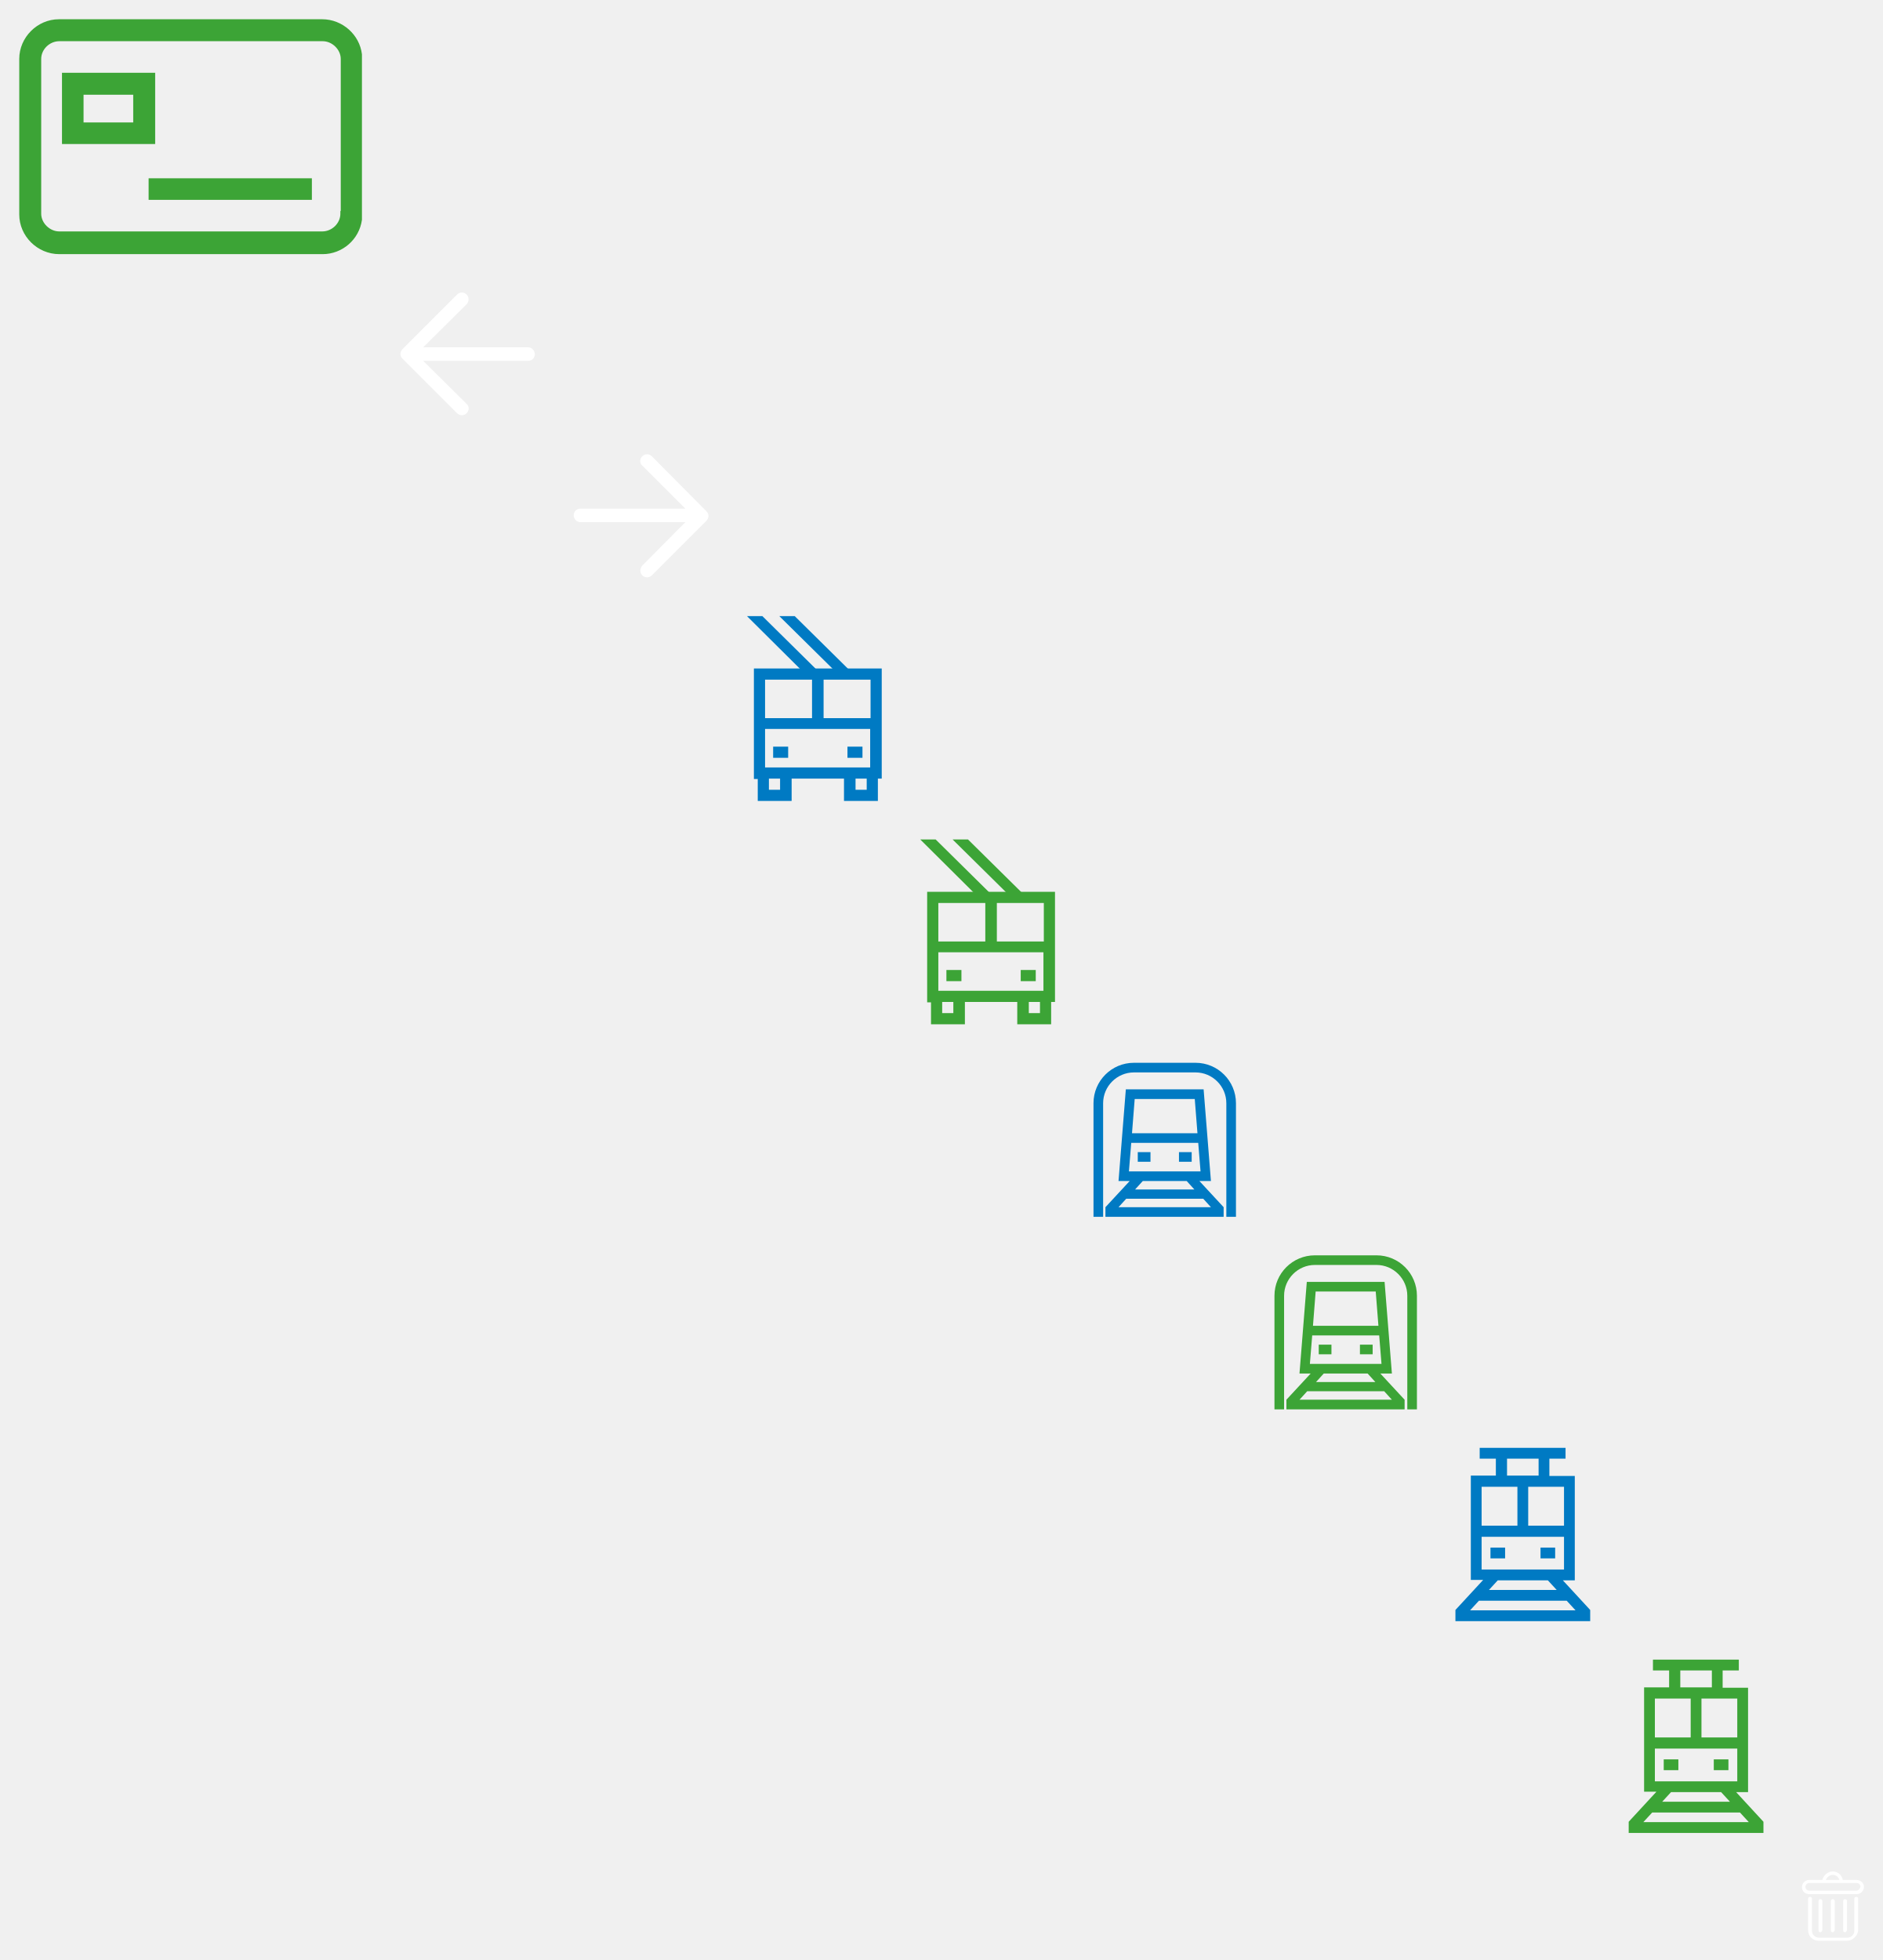
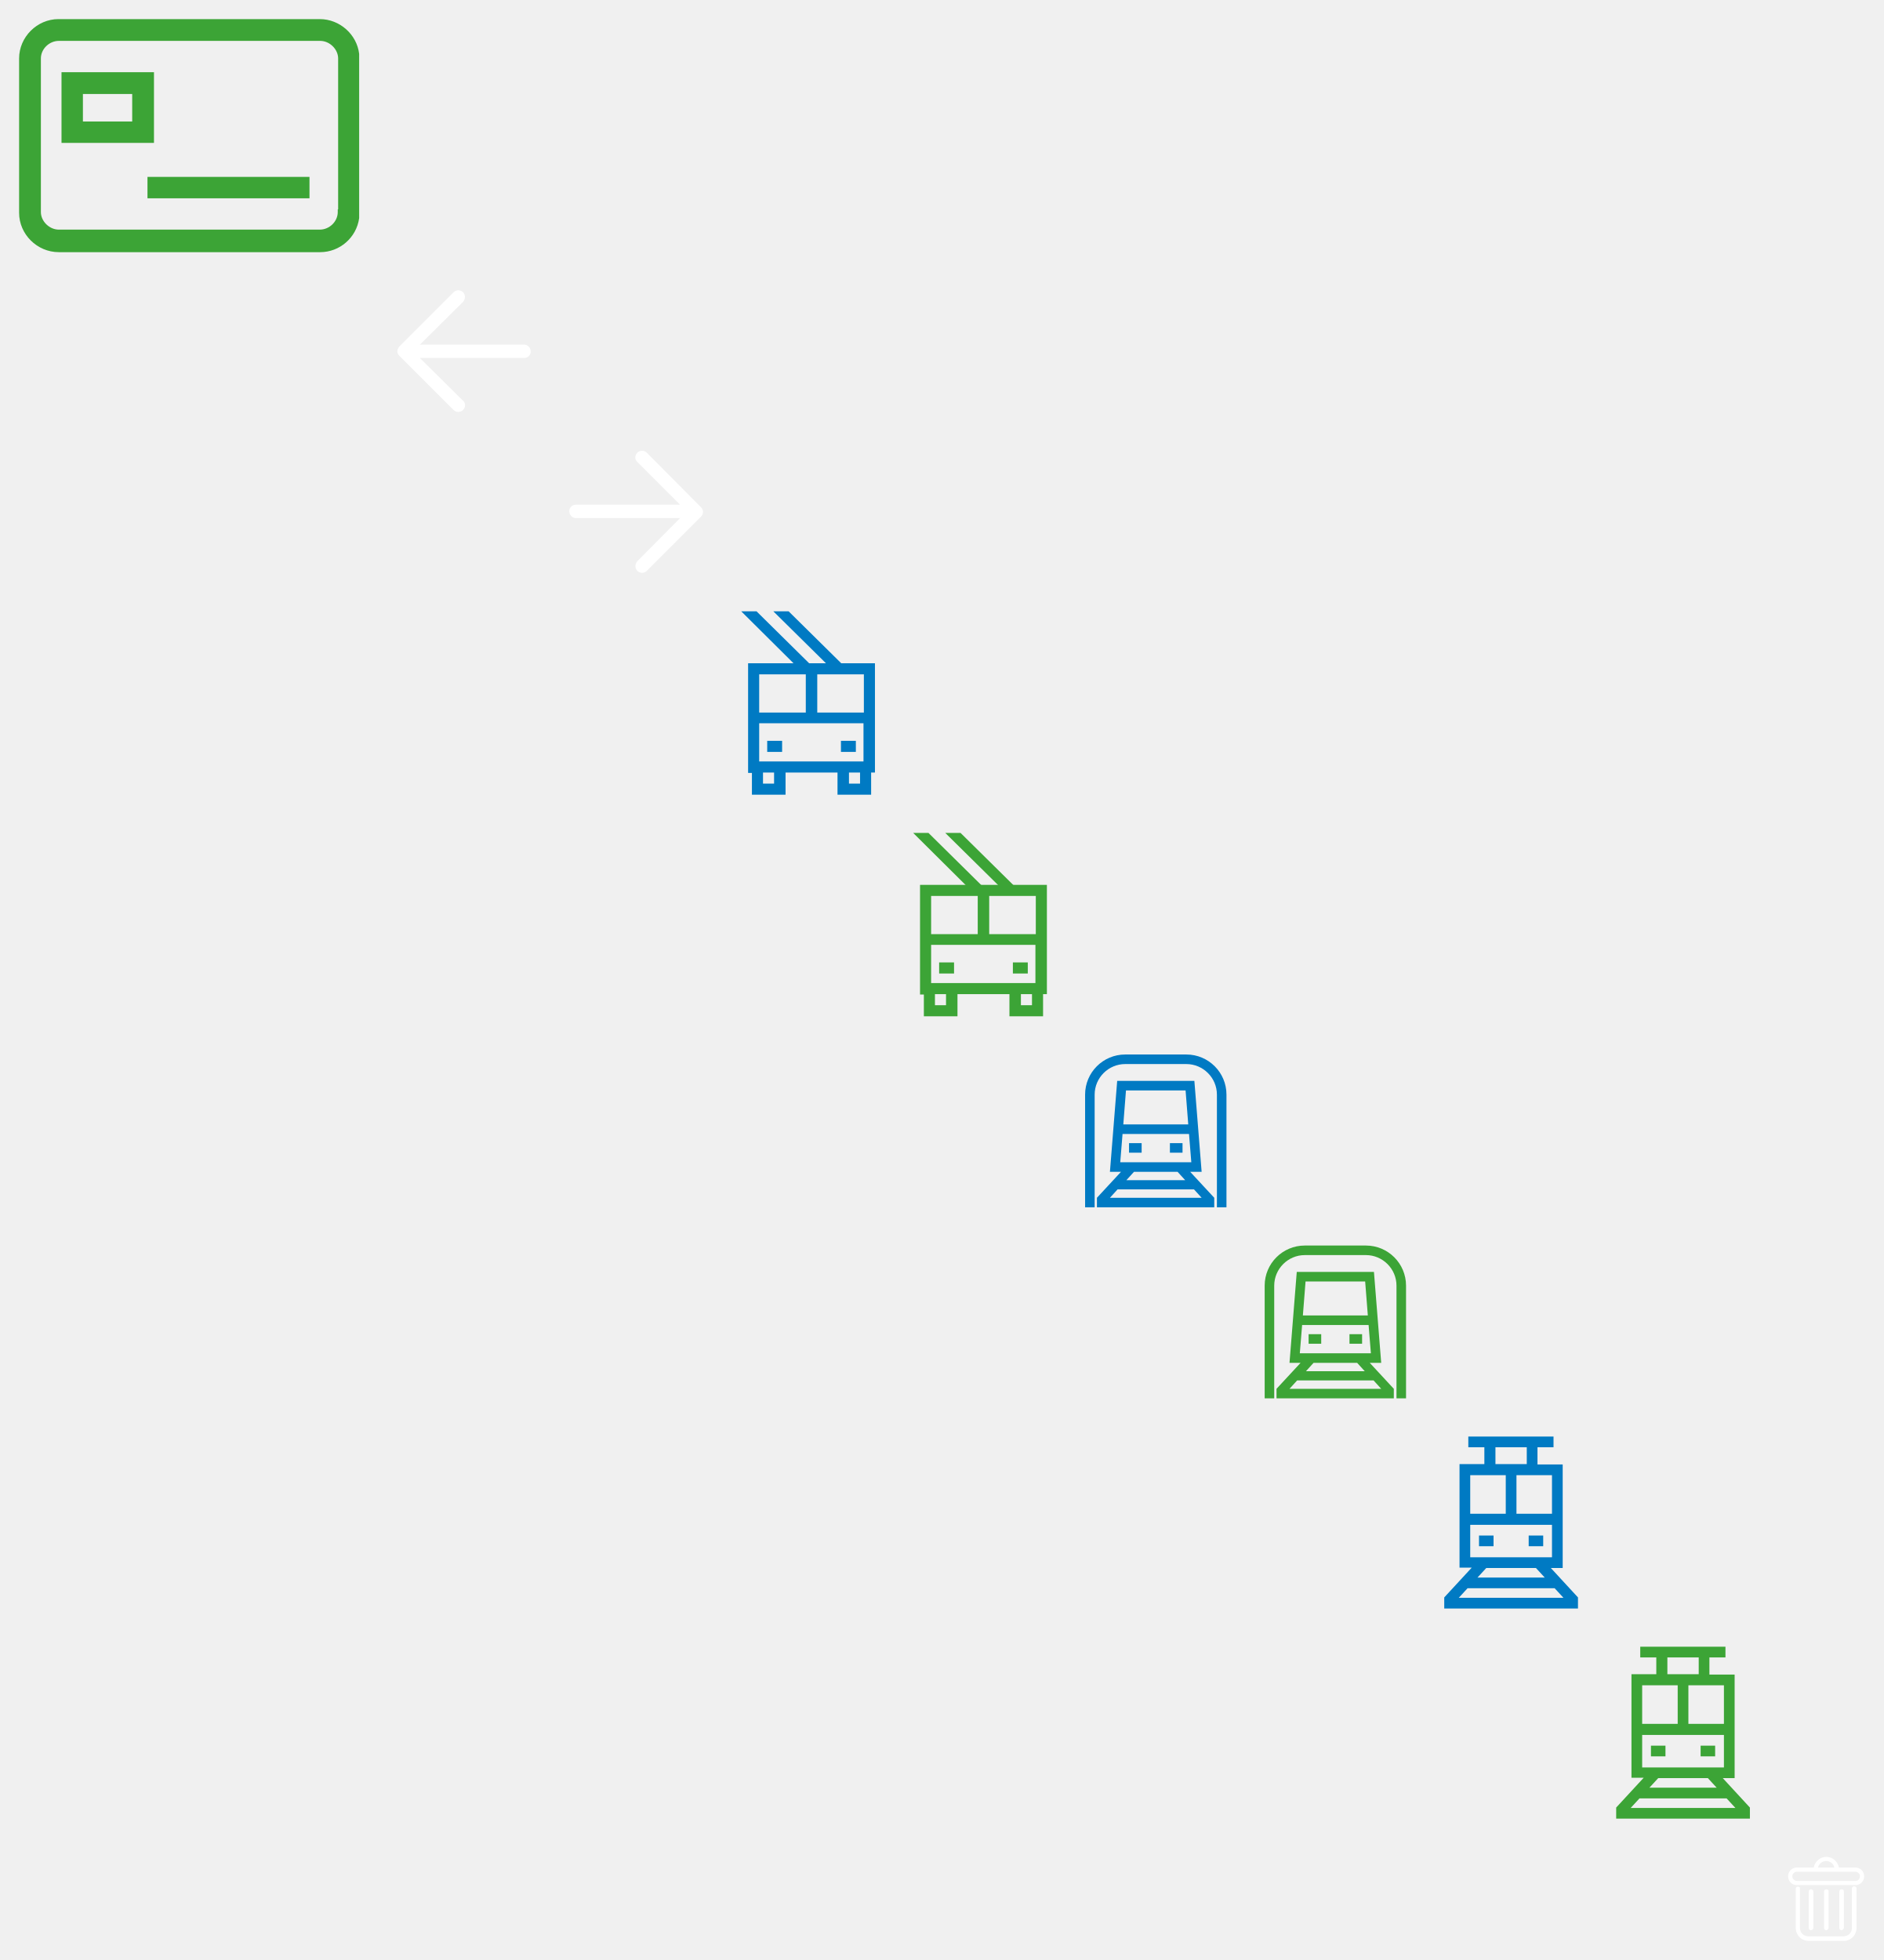
- <svg xmlns="http://www.w3.org/2000/svg" xmlns:xlink="http://www.w3.org/1999/xlink" width="489" height="509" viewBox="0 0 489 509">
+ <svg xmlns="http://www.w3.org/2000/svg" xmlns:xlink="http://www.w3.org/1999/xlink" width="493" height="513" viewBox="0 0 493 513">
  <svg width="99" height="71" viewBox="-5 -5 99 71" id="cards_green">
    <path fill="#3CA436" d="M35.3 13.9H11.1v18.5h24.2V13.9zm-5.7 12.9H16.7v-7.2h12.9v7.2zm4 14.5H76v5.6H33.6z" />
    <path fill="#3CA436" d="M78.7 0H10.3C4.7 0 0 4.7 0 10.3v40.4C0 56.3 4.7 61 10.4 61h68.4c5.1 0 9.5-3.8 10.2-8.9v-43C88.4 4 83.9 0 78.7 0zm4.7 49.8v.7c0 2.5-2.2 4.6-4.7 4.6H10.4c-2.5 0-4.7-2.2-4.7-4.6V10.3c0-2.5 2.2-4.6 4.7-4.6h68.4c2.5 0 4.7 2.2 4.7 4.6v39.5z" />
  </svg>
  <svg id="larrow" viewBox="-5 -5 45 41.9" width="45" height="41.9" x="99" y="71">
    <style>.bst0{fill:#fff}</style>
    <path class="bst0" d="M14.7 31.3c.7.7 1.8.7 2.5 0s.7-1.8 0-2.4L5.9 17.7h27.3c1 0 1.7-.8 1.7-1.7 0-1-.8-1.8-1.7-1.8H5.9L17.2 3c.6-.7.7-1.8 0-2.5s-1.8-.7-2.5 0L.5 14.7c-.3.4-.5.8-.5 1.2 0 .5.2.9.5 1.2l14.2 14.2z" />
  </svg>
  <svg id="rarrow" viewBox="-5 -5 45 41.9" width="45" height="41.9" x="144" y="113">
    <style>.cst0{fill:#fff}</style>
    <path class="cst0" d="M20.3.5c-.7-.7-1.8-.7-2.5 0s-.7 1.8 0 2.4L29 14.1H1.7c-1 0-1.7.8-1.7 1.7 0 1 .8 1.8 1.7 1.8H29L17.8 28.9c-.6.7-.7 1.8 0 2.5s1.8.7 2.5 0l14.2-14.2c.3-.3.5-.8.5-1.2 0-.5-.2-.9-.5-1.2L20.3.5z" />
  </svg>
  <svg width="45" height="58" viewBox="-5 -5 45 58" id="transport_type_1" x="189" y="155">
    <path fill="#007AC3" d="M6.8 33.9h3.9v2.9H6.8zm19.3 0H30v2.9h-3.9z" />
    <path fill="#007AC3" d="M5.7 42.2h2.9v2.9H5.7v-2.9zm22.5 0h2.9v2.9h-2.9v-2.9zM4.7 29.3H32v10H4.7v-10zm0-12.8h12.2v10H4.7v-10zm15.2 0h12.2v10H19.9v-10zM1.8 13.6v28.7h1V48h8.8v-5.8h13.6V48H34v-5.8h1V13.6H1.8z" />
    <path fill="#007AC3" d="M0 0l15.6 15.5h4.1L4 0zm8.4 0l15.7 15.5h4L12.4 0z" />
  </svg>
  <svg width="45" height="58" viewBox="-5 -5 45 58" id="transport_type_1_selected" x="234" y="213">
    <path fill="#3CA436" d="M6.8 33.9h3.9v2.9H6.8zm19.3 0H30v2.9h-3.9z" />
    <path fill="#3CA436" d="M5.7 42.2h2.9v2.9H5.7v-2.9zm22.5 0h2.9v2.9h-2.9v-2.9zM4.7 29.3H32v10H4.7v-10zm0-12.8h12.2v10H4.7v-10zm15.2 0h12.2v10H19.9v-10zM1.8 13.6v28.7h1V48h8.8v-5.8h13.6V48H34v-5.8h1V13.6H1.8z" />
    <path fill="#3CA436" d="M0 0l15.6 15.5h4.1L4 0zm8.4 0l15.7 15.5h4L12.4 0z" />
  </svg>
  <svg width="47" height="50" viewBox="-5 -5 47 50" id="transport_type_2" x="279" y="271">
    <defs>
      <path id="fa" d="M0 0h37v40H0z" />
    </defs>
    <clipPath id="fb">
      <use xlink:href="#fa" overflow="visible" />
    </clipPath>
    <path clip-path="url(#fb)" fill="#007AC3" d="M26.5 0h-16C4.7 0 0 4.7 0 10.5V40h2.5V10.5c0-4.4 3.6-8 8-8h16c4.4 0 8 3.6 8 8V40H37V10.5C37 4.7 32.3 0 26.5 0" />
    <path clip-path="url(#fb)" fill="#007AC3" d="M30.5 30.7L28.6 6.9H8.4L6.5 30.7h2.9l-6.3 6.8V40h30.7v-2.5l-6.3-6.8h3zM26.3 9.4l.7 8.9H10l.7-8.9h15.6zM9.8 20.8h17.4l.6 7.4H9.2l.6-7.4zM6.5 37.5l2-2.2h20l2 2.2h-24zm19.7-4.6H10.8l2-2.2h11.4l2 2.2z" />
    <path clip-path="url(#fb)" fill="#007AC3" d="M11.5 23.2h3.3v2.5h-3.3zm10.7 0h3.3v2.5h-3.3z" />
  </svg>
  <svg width="47" height="50" viewBox="-5 -5 47 50" id="transport_type_2_selected" x="326" y="321">
    <defs>
      <path id="ga" d="M0 0h37v40H0z" />
    </defs>
    <clipPath id="gb">
      <use xlink:href="#ga" overflow="visible" />
    </clipPath>
    <path clip-path="url(#gb)" fill="#3CA436" d="M26.5 0h-16C4.7 0 0 4.7 0 10.5V40h2.5V10.5c0-4.4 3.6-8 8-8h16c4.4 0 8 3.6 8 8V40H37V10.5C37 4.7 32.3 0 26.5 0" />
    <path clip-path="url(#gb)" fill="#3CA436" d="M30.5 30.7L28.6 6.9H8.4L6.5 30.7h2.9l-6.3 6.8V40h30.7v-2.5l-6.3-6.8h3zM26.3 9.4l.7 8.9H10l.7-8.9h15.6zM9.8 20.8h17.4l.6 7.4H9.2l.6-7.4zM6.5 37.5l2-2.2h20l2 2.2h-24zm19.7-4.6H10.8l2-2.2h11.4l2 2.2z" />
    <path clip-path="url(#gb)" fill="#3CA436" d="M11.5 23.2h3.3v2.5h-3.3zm10.7 0h3.3v2.5h-3.3z" />
  </svg>
  <svg width="45" height="55" viewBox="-5 -5 45 55" id="transport_type_3" x="373" y="371">
    <path fill="#007AC3" d="M9.1 25.9h3.8v2.8H9.1zm13 0h3.8v2.8h-3.8z" />
    <path fill="#007AC3" d="M6.1 39.7h22.8l2.3 2.5H3.8l2.3-2.5zm4.9-5.3h13l2.3 2.5H8.7l2.3-2.5zM6.8 23.1h21.4v8.5H6.8v-8.5zm0-13h9.3v10.1H6.8V10.1zm12.1 0h9.3v10.1h-9.3V10.1zm-5.5-7.3h8.2v4.4h-8.2V2.8zM6.3 0v2.8h4.2v4.4H4v27.1h3.2L0 42.1V45h35v-2.9l-7.1-7.7H31V7.3h-6.6V2.8h4.2V0H6.3z" />
  </svg>
  <svg width="45" height="55" viewBox="-5 -5 45 55" id="transport_type_3_selected" x="418" y="426">
    <path fill="#3CA436" d="M9.1 25.9h3.8v2.8H9.1zm13 0h3.8v2.8h-3.8z" />
    <path fill="#3CA436" d="M6.1 39.7h22.8l2.3 2.5H3.8l2.3-2.5zm4.9-5.3h13l2.3 2.5H8.7l2.3-2.5zM6.8 23.1h21.4v8.5H6.8v-8.5zm0-13h9.3v10.1H6.8V10.1zm12.1 0h9.3v10.1h-9.3V10.1zm-5.5-7.3h8.2v4.4h-8.2V2.8zM6.3 0v2.8h4.2v4.4H4v27.1h3.2L0 42.1V45h35v-2.9l-7.1-7.7H31V7.3h-6.6V2.8h4.2V0H6.3z" />
  </svg>
-   <svg width="26" height="28" viewBox="-5 -5 26 28" id="trash" x="463" y="481">
-     <path fill="#FFF" d="M11.7 18H4.3c-1.5 0-2.7-1.2-2.7-2.7V7.1c0-.3.2-.5.5-.5s.5.2.5.5v8.3c0 1 .8 1.8 1.8 1.8h7.4c1 0 1.8-.8 1.8-1.8V7.1c0-.3.2-.5.5-.5s.5.2.5.5v8.3c-.2 1.4-1.5 2.6-2.9 2.6zm2.4-15.8h-3.5C10.4 1 9.3 0 8 0S5.6 1 5.3 2.2H1.9C.8 2.2 0 3.1 0 4.1s.8 1.8 1.9 1.8h12.3c1 0 1.9-.8 1.9-1.9s-1-1.8-2-1.8zM8 .9c.8 0 1.5.5 1.7 1.3H6.2C6.5 1.5 7.2.9 8 .9zM14.1 5H1.9c-.5 0-1-.4-1-1 0-.5.4-1 1-1h12.3c.5 0 1 .4 1 1-.2.6-.6 1-1.1 1z" />
-     <path fill="#FFF" d="M4.8 15.8c-.3 0-.5-.2-.5-.5V7.7c0-.3.2-.5.5-.5s.5.2.5.5v7.6c-.1.2-.3.5-.5.5zm6.4 0c-.3 0-.5-.2-.5-.5V7.7c0-.3.2-.5.5-.5s.5.2.5.5v7.6c-.1.2-.3.5-.5.5zm-3.2 0c-.3 0-.5-.2-.5-.5V7.7c0-.3.2-.5.5-.5s.5.2.5.5v7.6c-.1.2-.3.5-.5.5z" />
+   <svg width="30" height="32" viewBox="-5 -5 30 32" id="trash" x="463" y="481">
+     <path fill="#FFF" d="M14.6 22H5.4C3.5 22 2 20.5 2 18.6V8.3c0-.3.2-.5.6-.5s.5.2.5.5v10.3c0 1.3 1 2.2 2.2 2.2h9.2c1.3 0 2.2-1 2.2-2.2V8.3c0-.3.2-.6.6-.6.3 0 .6.2.6.6v10.3c0 1.9-1.5 3.4-3.3 3.4zm3-19.2h-4.3C13 1.2 11.6 0 10 0S7 1.2 6.7 2.8H2.3C1 2.8 0 3.8 0 5.1s1 2.3 2.3 2.3h15.3c1.3 0 2.3-1 2.3-2.3s-1-2.3-2.3-2.3zM10 1.1c1 0 1.9.7 2.1 1.7H7.8c.3-1 1.1-1.7 2.2-1.7zm7.6 5.2H2.3c-.6 0-1.2-.5-1.2-1.2 0-.6.5-1.2 1.2-1.2h15.3c.6 0 1.2.5 1.2 1.2s-.5 1.2-1.2 1.2z" />
+     <path fill="#FFF" d="M6 19.2c-.3 0-.6-.2-.6-.6V9.1c0-.3.2-.6.6-.6.3 0 .6.2.6.6v9.5c0 .3-.3.6-.6.6zm8 0c-.3 0-.6-.2-.6-.6V9.1c0-.3.2-.6.6-.6s.6.2.6.6v9.5c-.1.3-.4.6-.6.6zm-4 0c-.3 0-.6-.2-.6-.6V9.1c0-.3.2-.6.6-.6s.6.2.6.6v9.5c-.1.3-.3.6-.6.6z" />
  </svg>
</svg>
